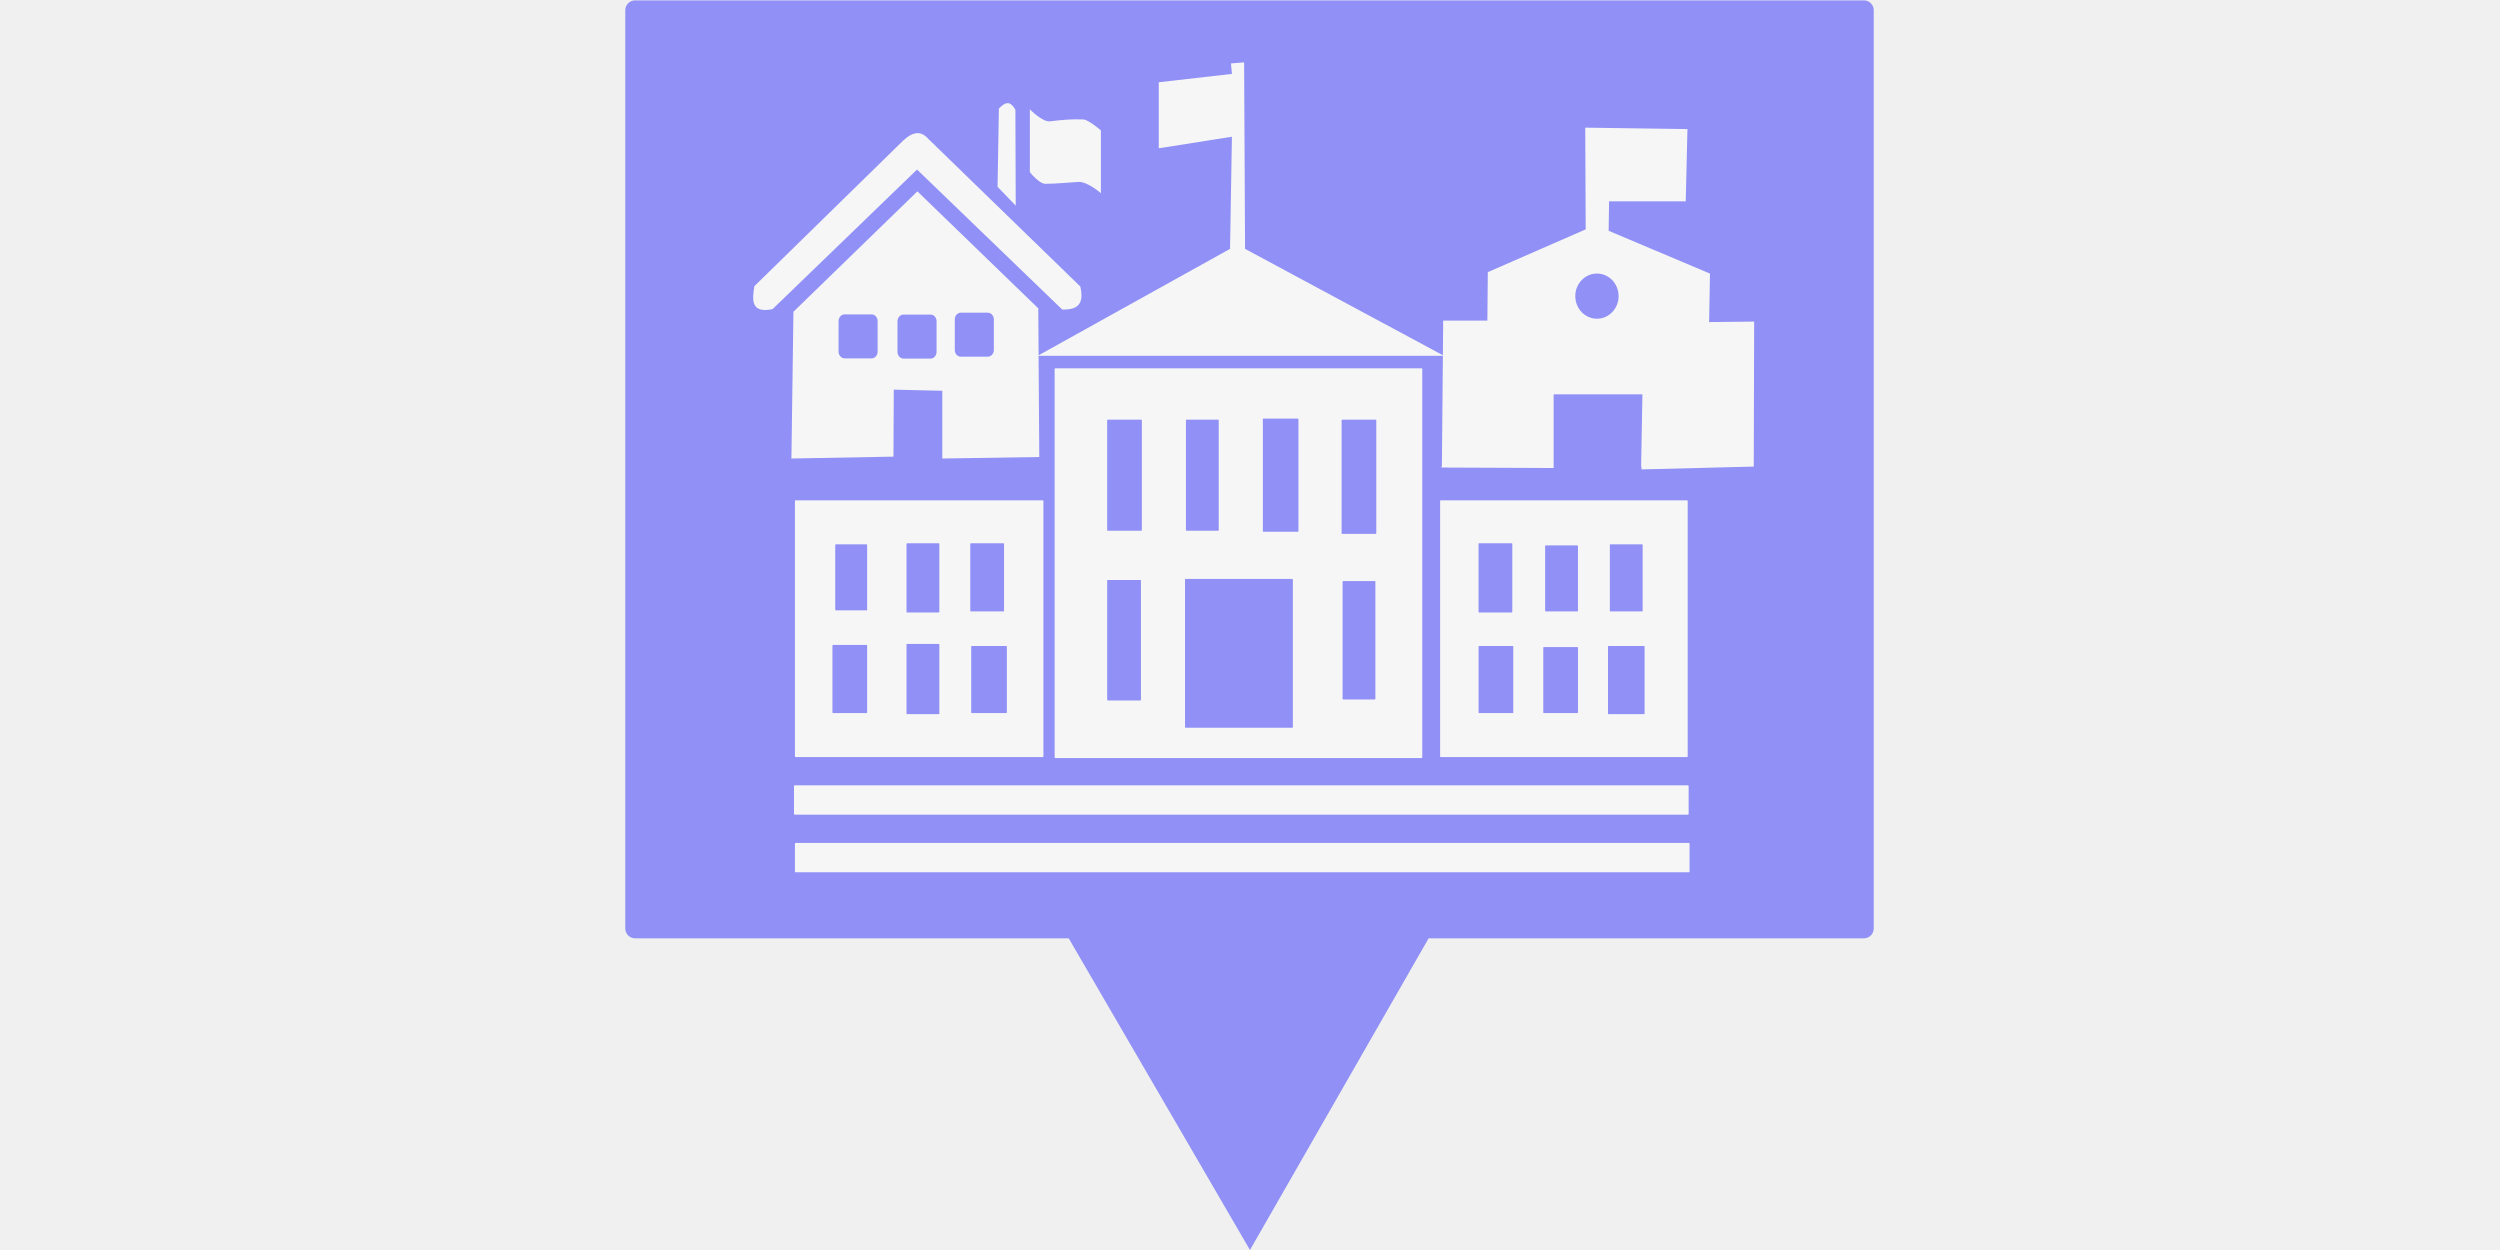
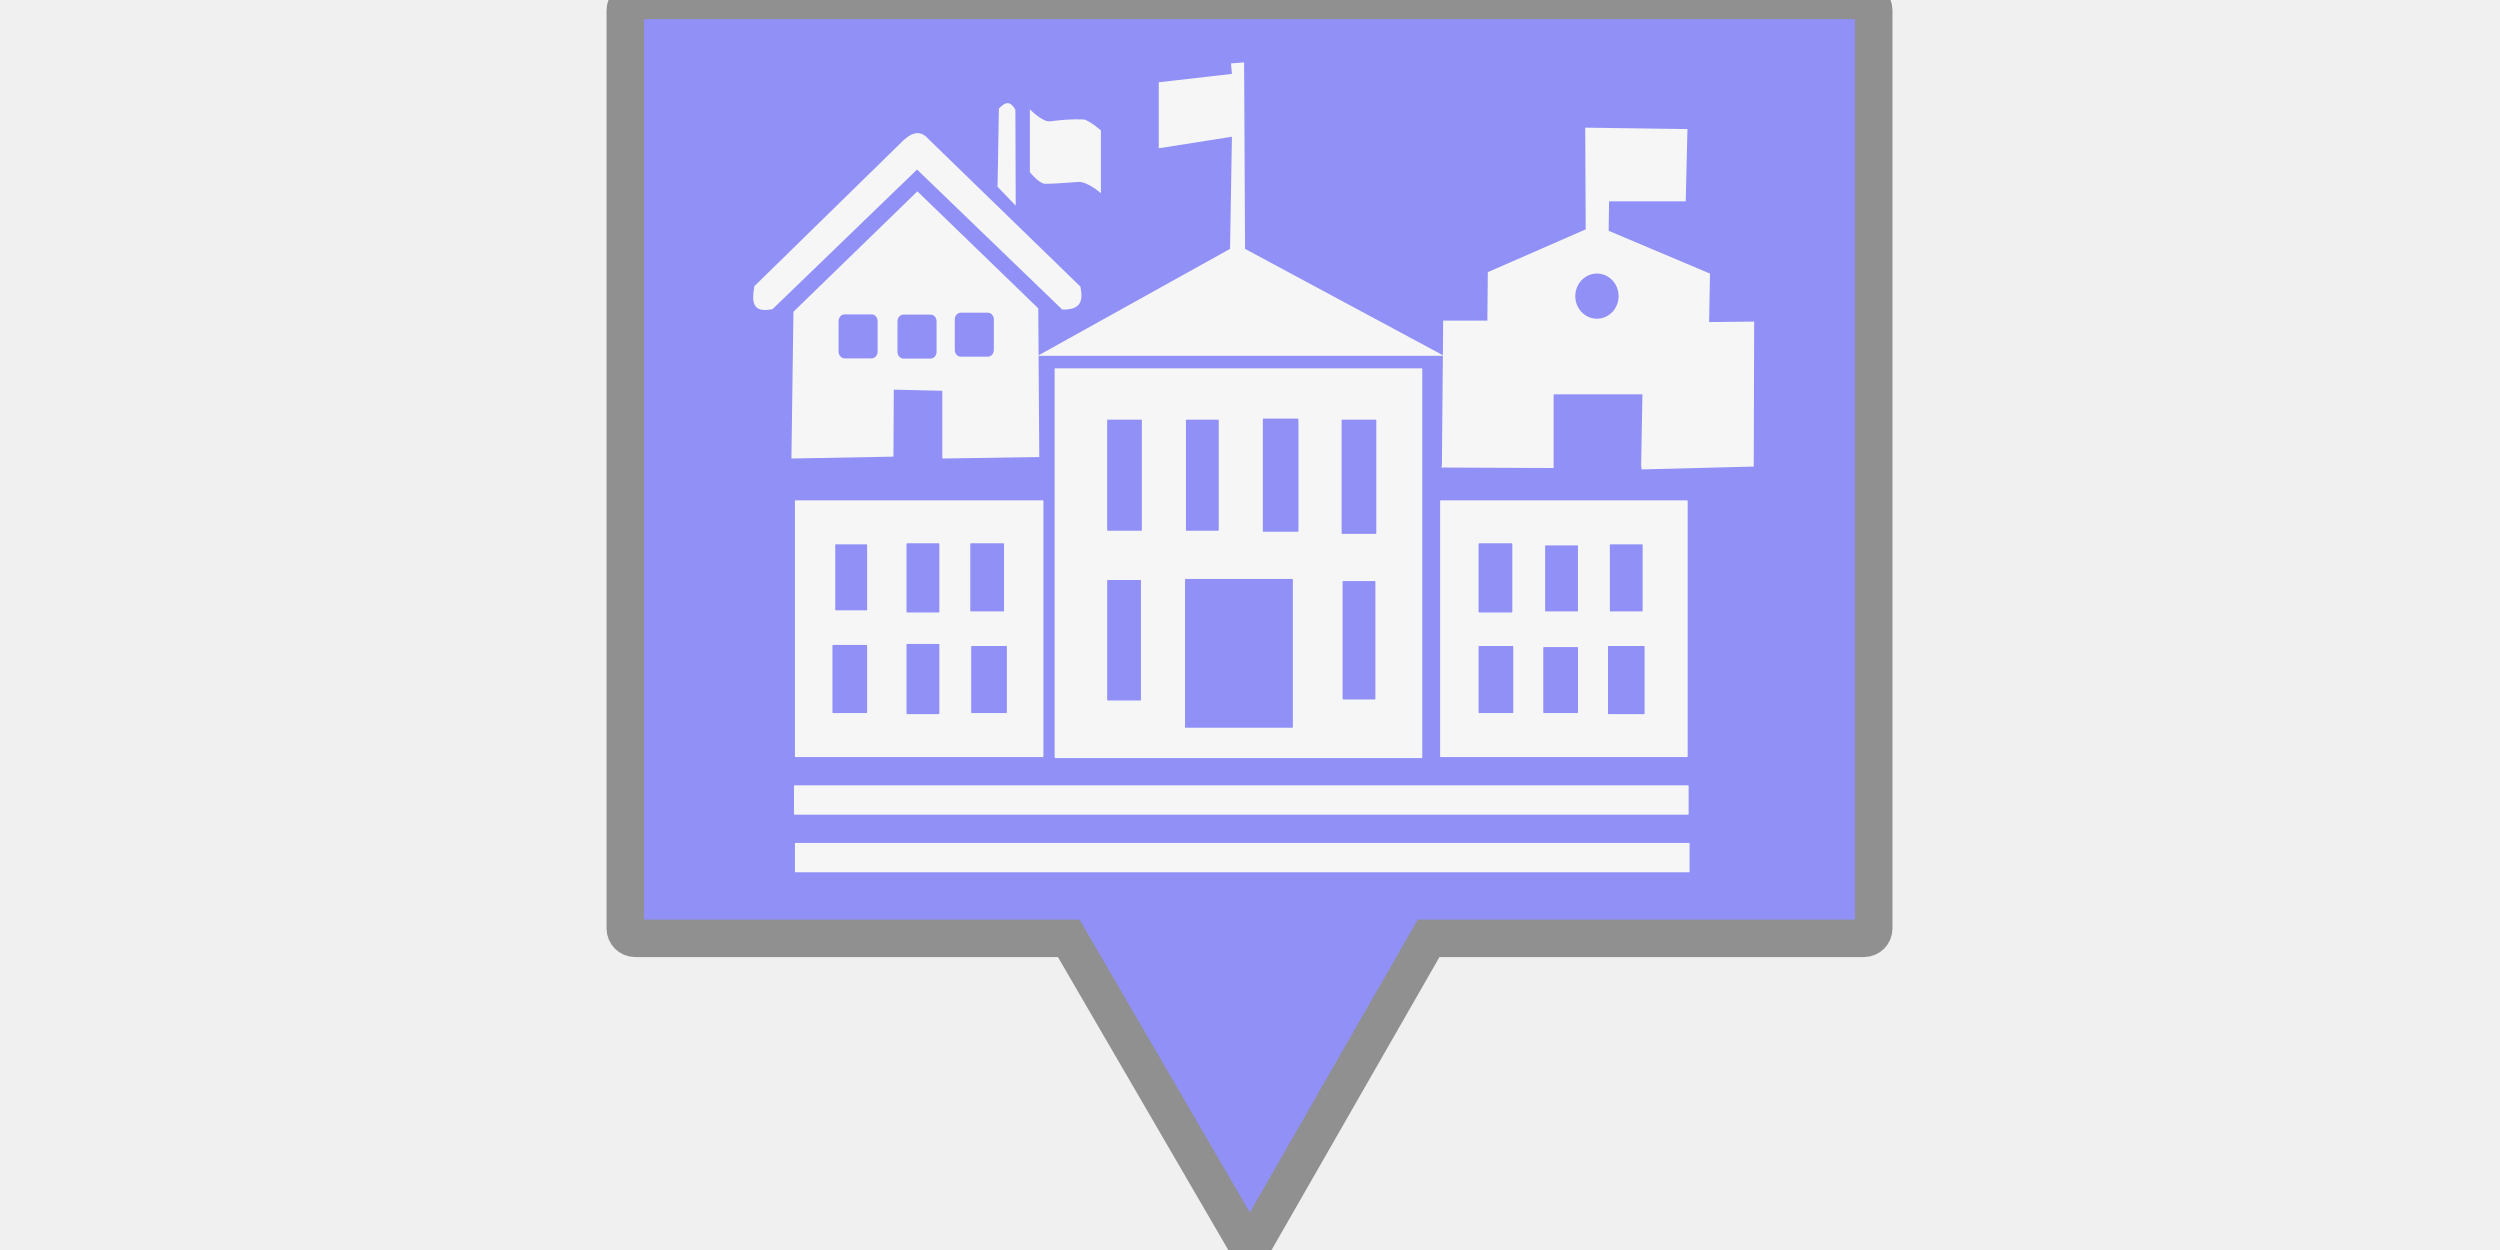
<svg xmlns="http://www.w3.org/2000/svg" width="200" height="100" viewBox="0 0 52.917 26.458" version="1.1" id="svg584">
  <defs id="defs581" />
  <g id="layer3" transform="matrix(0.530441,0,0,0.530441,12.83225,-1.963037)" style="opacity:0.4">
-     <path id="rect12248" style="fill:#0000ff;stroke-width:0.808" d="M 1.154 3.715 C 0.936 3.715 0.76 3.891 0.76 4.109 L 0.76 40.75 C 0.76 40.968 0.936 41.143 1.154 41.143 L 18.455 41.143 L 19.898 43.626 L 25.687 53.58 L 31.413 43.59 L 32.816 41.143 L 50.186 41.143 C 50.404 41.143 50.578 40.968 50.578 40.75 L 50.578 4.109 C 50.578 3.891 50.404 3.715 50.186 3.715 L 1.154 3.715 z " />
+     <path id="rect12248" style="fill:#0000ff;stroke-width:1.496;stroke:#000000;stroke-opacity:1;stroke-dasharray:none" d="M 1.154 3.715 C 0.936 3.715 0.76 3.891 0.76 4.109 L 0.76 40.75 C 0.76 40.968 0.936 41.143 1.154 41.143 L 18.455 41.143 L 19.898 43.626 L 25.687 53.58 L 31.413 43.59 L 32.816 41.143 L 50.186 41.143 C 50.404 41.143 50.578 40.968 50.578 40.75 L 50.578 4.109 C 50.578 3.891 50.404 3.715 50.186 3.715 L 1.154 3.715 z " />
    <path id="rect180" style="fill:#ffffff;stroke-width:0.049" d="m 25.454,6.189 -0.524,0.042 0.037,0.418 -2.919,0.334 v 2.634 l 2.919,-0.46 -0.075,4.474 -7.639,4.247 -0.013,-1.873 -4.824,-4.669 -4.946,4.805 -0.081,5.856 4.072,-0.075 0.013,-2.673 1.936,0.045 V 21.997 l 3.87,-0.06 -0.028,-4.04 H 33.385 l -0.039,4.365 -0.018,0.095 4.477,0.019 v -2.94 h 3.543 l -0.052,2.826 0.018,0.17 4.476,-0.114 0.017,-5.785 -1.798,0.019 0.035,-1.935 -4.044,-1.707 0.017,-1.176 h 3.059 l 0.069,-2.883 -4.079,-0.057 0.018,4.059 -3.906,1.707 -0.017,1.934 H 33.397 l -0.012,1.381 -7.894,-4.244 z M 16.025,7.817 c -0.123,-0.005 -0.241,0.1 -0.357,0.215 l -0.053,3.123 0.725,0.751 -0.013,-3.829 C 16.221,7.892 16.121,7.821 16.025,7.817 Z m 0.879,0.246 v 2.507 c 0,0 0.37,0.467 0.618,0.465 0.45,-0.004 0.878,-0.048 1.317,-0.075 0.364,-0.022 0.9,0.451 0.9,0.451 V 8.903 c 0,0 -0.495,-0.426 -0.699,-0.436 -0.448,-0.02 -0.879,0.017 -1.33,0.075 -0.303,0.039 -0.806,-0.48 -0.806,-0.48 z m -4.48,0.95 C 12.238,9.013 12.051,9.128 11.865,9.294 L 5.911,15.12 c -0.096,0.571 -0.129,1.092 0.726,0.916 l 5.765,-5.57 5.792,5.585 c 0.775,0.029 0.838,-0.389 0.726,-0.916 L 12.859,9.249 C 12.714,9.082 12.569,9.013 12.424,9.013 Z m 27.109,5.603 a 0.864,0.901 0 0 1 0.864,0.901 0.864,0.901 0 0 1 -0.864,0.901 0.864,0.901 0 0 1 -0.864,-0.901 0.864,0.901 0 0 1 0.864,-0.901 z m -25.384,1.562 h 1.075 c 0.134,0 0.243,0.121 0.243,0.27 v 1.216 c 0,0.15 -0.109,0.27 -0.243,0.27 h -1.075 c -0.134,0 -0.241,-0.121 -0.241,-0.27 v -1.216 c 0,-0.15 0.107,-0.27 0.241,-0.27 z m -4.636,0.067 h 1.074 c 0.134,0 0.242,0.121 0.242,0.27 v 1.216 c 0,0.15 -0.108,0.27 -0.242,0.27 H 9.514 c -0.134,0 -0.243,-0.121 -0.243,-0.27 v -1.216 c 0,-0.15 0.109,-0.27 0.243,-0.27 z m 2.351,0.008 h 1.076 c 0.134,0 0.241,0.12 0.241,0.27 v 1.217 c 0,0.15 -0.107,0.27 -0.241,0.27 h -1.076 c -0.134,0 -0.242,-0.12 -0.242,-0.27 v -1.217 c 0,-0.15 0.108,-0.27 0.242,-0.27 z m 6.052,2.144 c -0.012,0 -0.023,0.011 -0.023,0.025 v 15.504 c 0,0.014 0.01,0.025 0.023,0.025 H 32.541 c 0.012,0 0.022,-0.011 0.022,-0.025 V 18.422 c 0,-0.014 -0.01,-0.025 -0.022,-0.025 z m 8.307,2.007 h 1.377 c 0.012,0 0.022,0.011 0.022,0.025 v 4.466 c 0,0.014 -0.01,0.025 -0.022,0.025 h -1.377 c -0.012,0 -0.022,-0.011 -0.022,-0.025 v -4.466 c 0,-0.014 0.01,-0.025 0.022,-0.025 z m -6.212,0.042 h 1.34 c 0.012,0 0.022,0.011 0.022,0.025 v 4.382 c 0,0.014 -0.01,0.025 -0.022,0.025 h -1.34 c -0.012,0 -0.022,-0.011 -0.022,-0.025 v -4.382 c 0,-0.014 0.01,-0.025 0.022,-0.025 z m 3.143,0 h 1.265 c 0.012,0 0.022,0.011 0.022,0.025 v 4.382 c 0,0.014 -0.01,0.025 -0.022,0.025 h -1.265 c -0.012,0 -0.022,-0.011 -0.022,-0.025 v -4.382 c 0,-0.014 0.01,-0.025 0.022,-0.025 z m 6.212,0 h 1.34 c 0.012,0 0.022,0.011 0.022,0.025 v 4.508 c 0,0.014 -0.01,0.025 -0.022,0.025 h -1.34 c -0.012,0 -0.022,-0.011 -0.022,-0.025 v -4.508 c 0,-0.014 0.01,-0.025 0.022,-0.025 z M 7.551,23.666 c -0.012,0 -0.022,0.011 -0.022,0.025 v 10.194 c 0,0.014 0.01,0.025 0.022,0.025 h 9.872 c 0.012,0 0.022,-0.011 0.022,-0.025 V 23.691 c 0,-0.014 -0.01,-0.025 -0.022,-0.025 z m 25.746,0 c -0.012,0 -0.022,0.011 -0.022,0.025 v 10.194 c 0,0.014 0.01,0.025 0.022,0.025 h 9.835 c 0.012,0 0.022,-0.011 0.022,-0.025 V 23.691 c 0,-0.014 -0.01,-0.025 -0.022,-0.025 z m -21.292,1.714 h 1.265 c 0.012,0 0.022,0.011 0.022,0.025 v 2.71 c 0,0.014 -0.01,0.025 -0.022,0.025 h -1.265 c -0.012,0 -0.023,-0.011 -0.023,-0.025 v -2.71 c 0,-0.014 0.01,-0.025 0.023,-0.025 z m 2.544,0 h 1.303 c 0.012,0 0.022,0.011 0.022,0.025 v 2.668 c 0,0.014 -0.01,0.025 -0.022,0.025 h -1.303 c -0.012,0 -0.022,-0.011 -0.022,-0.025 v -2.668 c 0,-0.014 0.01,-0.025 0.022,-0.025 z m 20.282,0 h 1.303 c 0.012,0 0.022,0.011 0.022,0.025 v 2.71 c 0,0.014 -0.01,0.025 -0.022,0.025 h -1.303 c -0.012,0 -0.022,-0.011 -0.022,-0.025 v -2.71 c 0,-0.014 0.01,-0.025 0.022,-0.025 z m -25.671,0.042 h 1.228 c 0.012,0 0.023,0.011 0.023,0.025 v 2.584 c 0,0.014 -0.01,0.025 -0.023,0.025 H 9.16 c -0.012,0 -0.022,-0.011 -0.022,-0.025 v -2.584 c 0,-0.014 0.01,-0.025 0.022,-0.025 z m 30.91,0 h 1.265 c 0.012,0 0.022,0.011 0.022,0.025 v 2.626 c 0,0.014 -0.01,0.025 -0.022,0.025 h -1.265 c -0.012,0 -0.022,-0.011 -0.022,-0.025 v -2.626 c 0,-0.014 0.01,-0.025 0.022,-0.025 z m -2.582,0.042 h 1.265 c 0.012,0 0.022,0.011 0.022,0.025 v 2.584 c 0,0.014 -0.01,0.025 -0.022,0.025 h -1.265 c -0.012,0 -0.022,-0.011 -0.022,-0.025 v -2.584 c 0,-0.014 0.01,-0.025 0.022,-0.025 z m -14.37,1.338 h 4.259 c 0.012,0 0.022,0.011 0.022,0.025 v 5.888 c 0,0.014 -0.01,0.025 -0.022,0.025 h -4.259 c -0.012,0 -0.022,-0.011 -0.022,-0.025 v -5.888 c 0,-0.014 0.01,-0.025 0.022,-0.025 z m -3.106,0.042 h 1.303 c 0.012,0 0.022,0.011 0.022,0.025 v 4.758 c 0,0.014 -0.01,0.025 -0.022,0.025 h -1.303 c -0.012,0 -0.022,-0.011 -0.022,-0.025 v -4.758 c 0,-0.014 0.01,-0.025 0.022,-0.025 z m 9.393,0.042 h 1.265 c 0.012,0 0.022,0.011 0.022,0.025 v 4.675 c 0,0.014 -0.01,0.025 -0.022,0.025 h -1.265 c -0.012,0 -0.022,-0.011 -0.022,-0.025 v -4.675 c 0,-0.014 0.01,-0.025 0.022,-0.025 z m -17.4,2.509 h 1.265 c 0.012,0 0.022,0.011 0.022,0.025 v 2.752 c 0,0.014 -0.01,0.025 -0.022,0.025 h -1.265 c -0.012,0 -0.023,-0.011 -0.023,-0.025 v -2.752 c 0,-0.014 0.01,-0.025 0.023,-0.025 z m -2.957,0.042 h 1.34 c 0.012,0 0.023,0.011 0.023,0.025 v 2.668 c 0,0.014 -0.01,0.025 -0.023,0.025 H 9.048 c -0.012,0 -0.022,-0.011 -0.022,-0.025 v -2.668 c 0,-0.014 0.01,-0.025 0.022,-0.025 z m 5.539,0.042 h 1.377 c 0.012,0 0.022,0.011 0.022,0.025 v 2.626 c 0,0.014 -0.01,0.025 -0.022,0.025 h -1.377 c -0.012,0 -0.023,-0.011 -0.023,-0.025 v -2.626 c 0,-0.014 0.01,-0.025 0.023,-0.025 z m 20.245,0 h 1.34 c 0.012,0 0.022,0.011 0.022,0.025 v 2.626 c 0,0.014 -0.01,0.025 -0.022,0.025 h -1.34 c -0.012,0 -0.022,-0.011 -0.022,-0.025 v -2.626 c 0,-0.014 0.01,-0.025 0.022,-0.025 z m 5.164,0 h 1.415 c 0.012,0 0.023,0.011 0.023,0.025 v 2.668 c 0,0.014 -0.01,0.025 -0.023,0.025 h -1.415 c -0.012,0 -0.022,-0.011 -0.022,-0.025 v -2.668 c 0,-0.014 0.01,-0.025 0.022,-0.025 z m -2.582,0.042 h 1.34 c 0.012,0 0.022,0.011 0.022,0.025 v 2.584 c 0,0.014 -0.01,0.025 -0.022,0.025 h -1.34 c -0.012,0 -0.022,-0.011 -0.022,-0.025 v -2.584 c 0,-0.014 0.01,-0.025 0.022,-0.025 z M 7.516,35.038 c -0.013,0 -0.024,0.012 -0.024,0.027 v 1.117 c 0,0.015 0.011,0.027 0.024,0.027 h 35.652 c 0.013,0 0.024,-0.012 0.024,-0.027 v -1.117 c 0,-0.015 -0.011,-0.027 -0.024,-0.027 z m 0.037,2.299 c -0.013,0 -0.024,0.012 -0.024,0.027 v 1.117 c 0,0.015 0.011,0.027 0.024,0.027 h 35.652 c 0.013,0 0.024,-0.012 0.024,-0.027 v -1.117 c 0,-0.015 -0.011,-0.027 -0.024,-0.027 z" />
  </g>
</svg>
